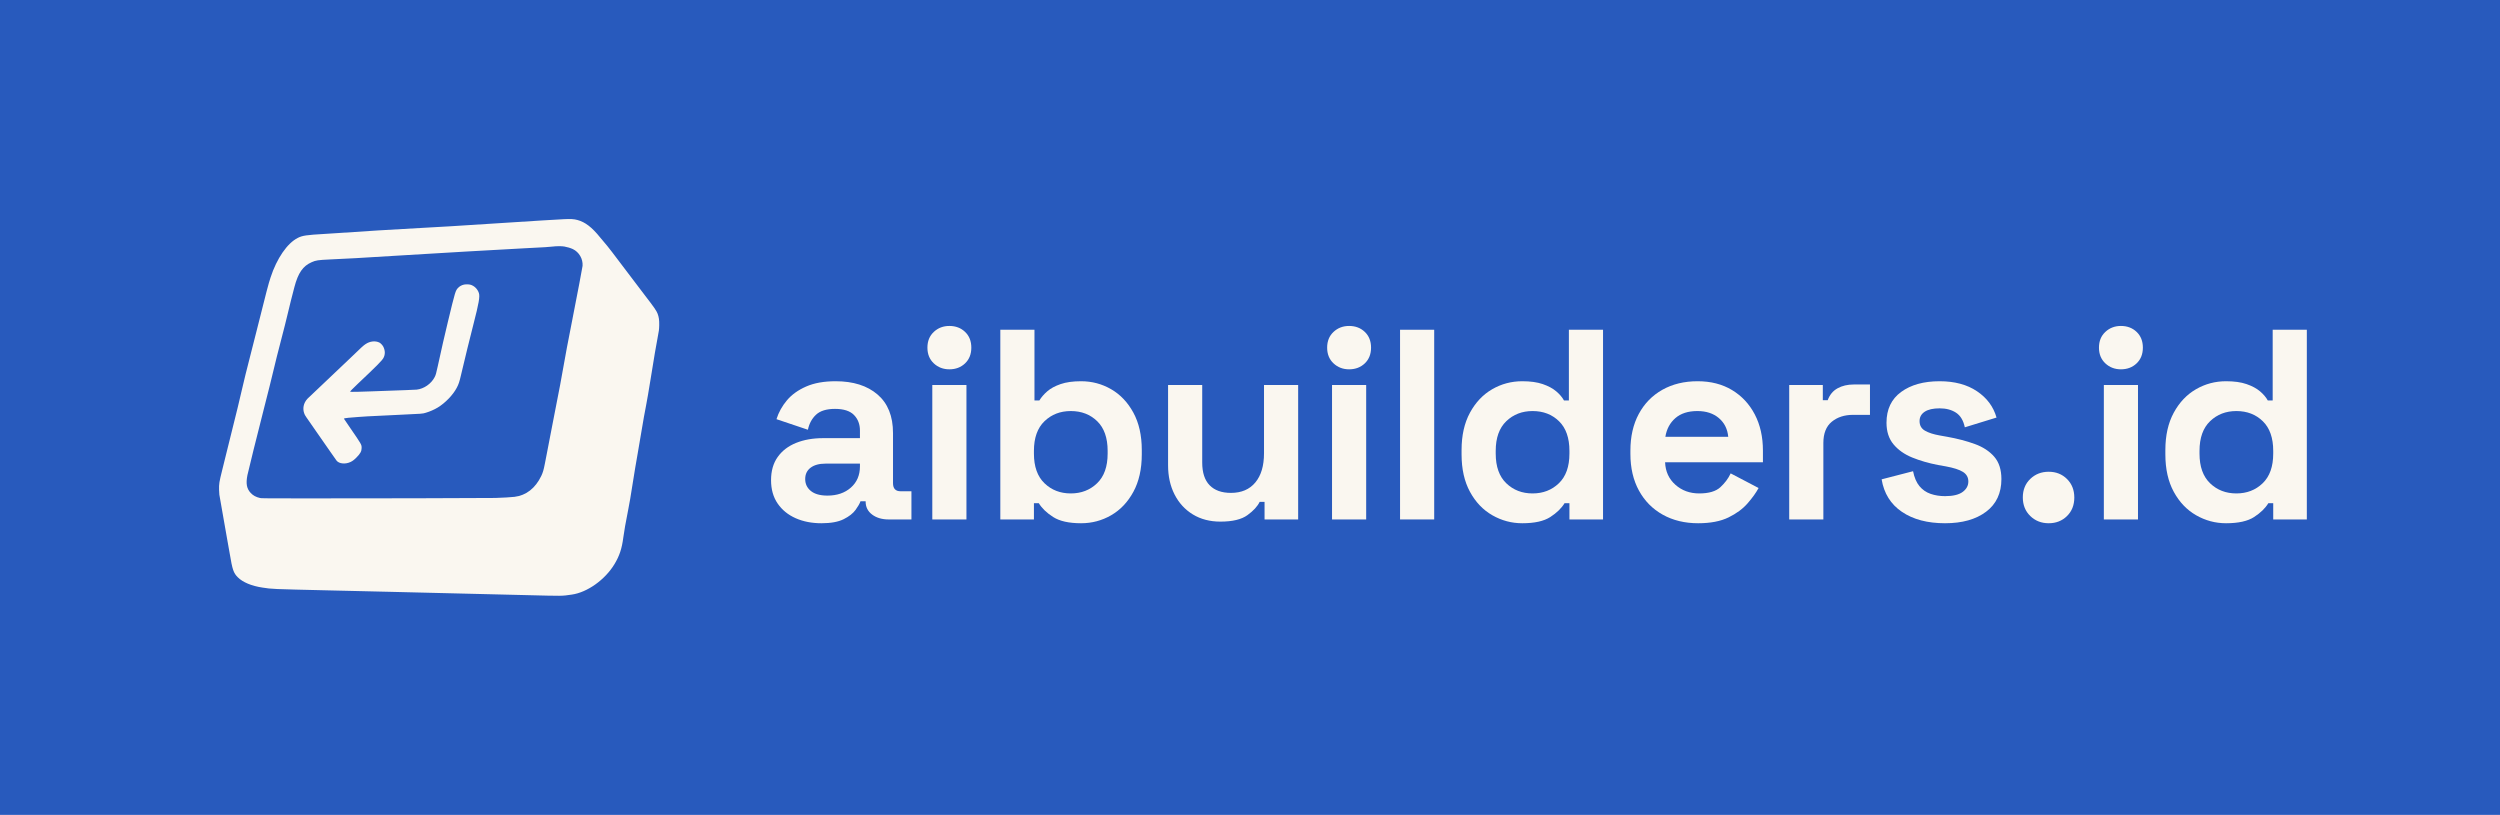
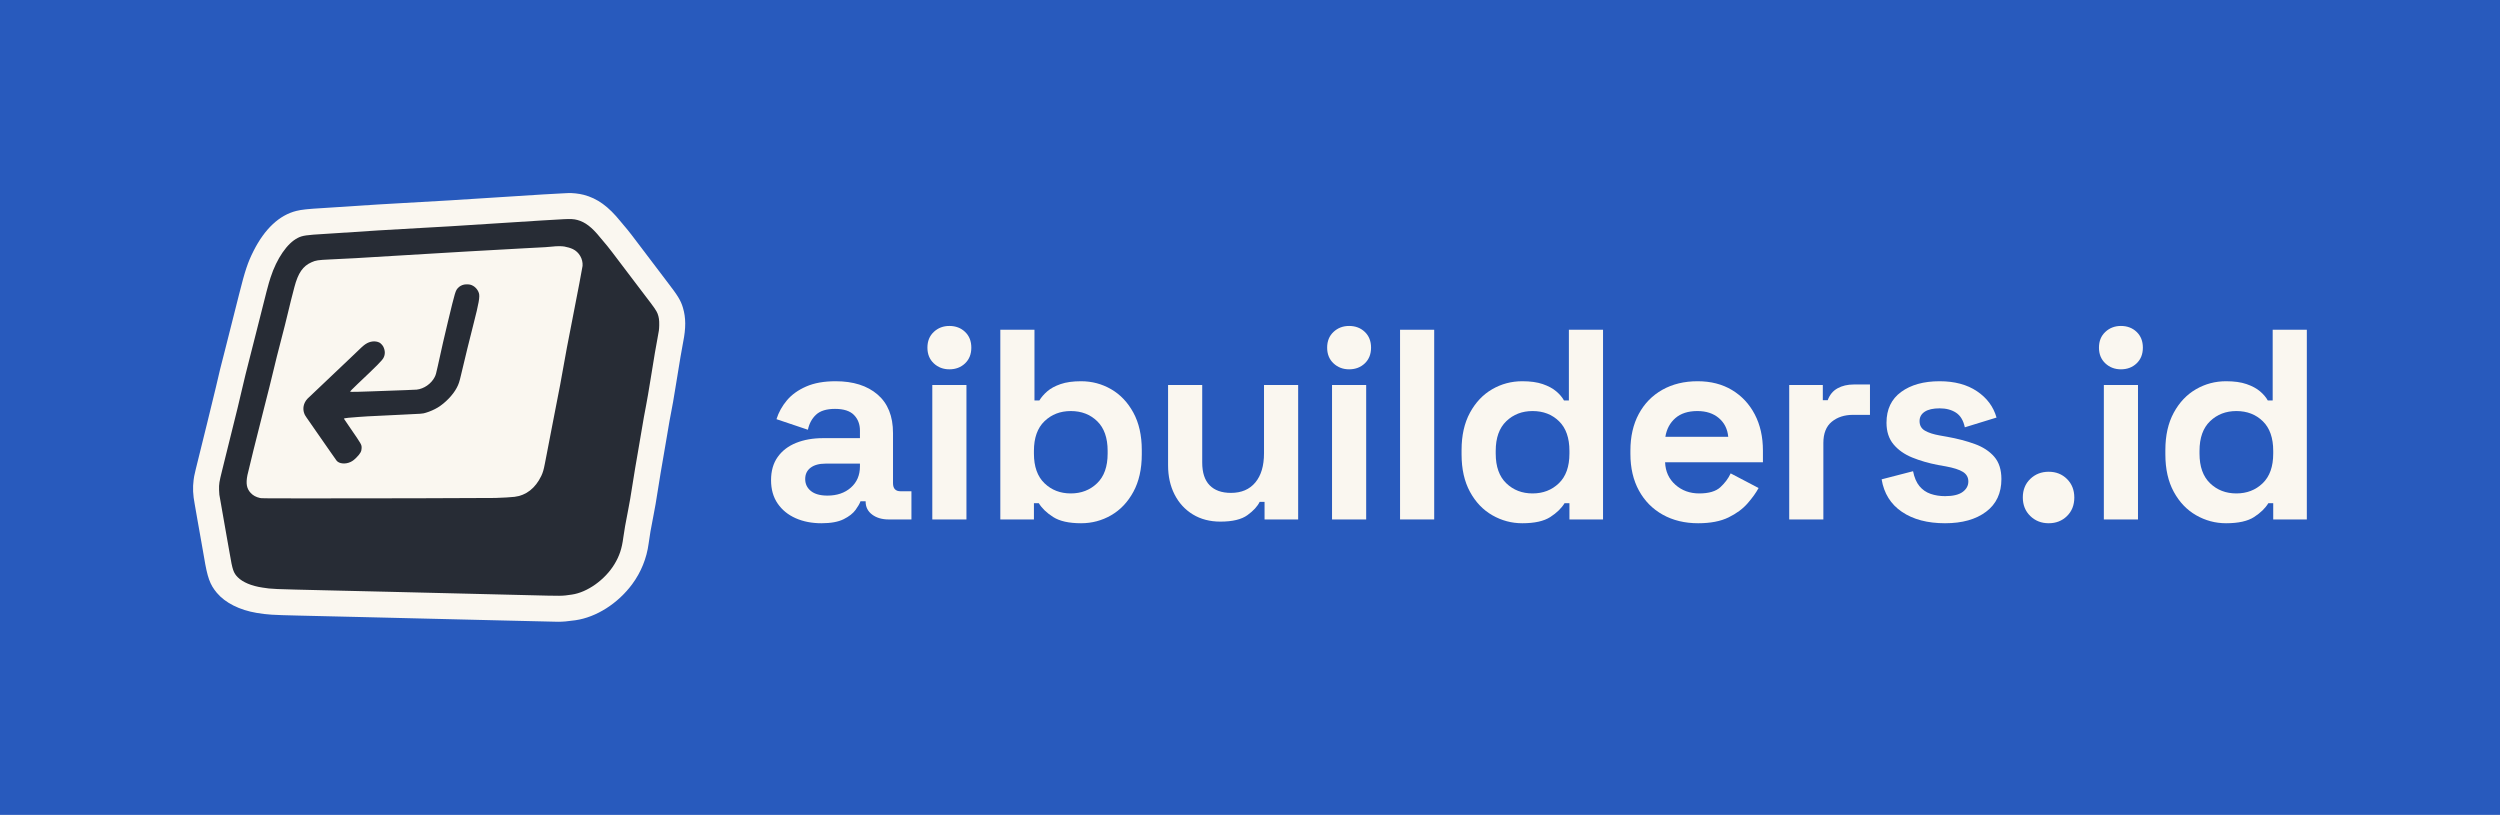
<svg xmlns="http://www.w3.org/2000/svg" viewBox="0 0 5829 1900" width="5829" height="1900">
  <rect width="5829" height="1900" rx="0" fill="#285ABD" />
  <g transform="translate(450.00,450.00) scale(0.36765) translate(0,2720) scale(0.1,-0.1)">
-     <path fill="#285ABD" d="M22770 23800 c-240 -28 -347 -34 -1735 -105 -1478 -76 -5712 -321 -8360 -485 -2515 -155 -2466 -152 -4015 -225 -739 -35 -866 -54 -1139 -175 -552 -242 -854 -679 -1090 -1575 -174 -663 -272 -1053 -421 -1680 -135 -565 -206 -847 -440 -1745 -217 -832 -310 -1204 -475 -1895 -151 -633 -301 -1236 -585 -2345 -432 -1689 -1008 -4008 -1059 -4265 -106 -538 -48 -854 211 -1130 149 -159 332 -259 584 -317 99 -22 99 -22 2679 -26 3315 -4 11859 15 12250 28 494 15 994 44 1215 71 739 88 1326 548 1700 1332 99 207 153 392 225 772 20 105 72 370 115 590 44 220 129 663 190 985 61 322 198 1031 305 1575 359 1829 408 2087 555 2929 180 1019 250 1390 576 3051 328 1670 643 3324 650 3412 33 440 -221 878 -619 1067 -361 171 -775 220 -1317 156z m-5185 -2414 c251 -66 466 -277 547 -536 70 -224 -3 -639 -338 -1940 -205 -792 -582 -2331 -795 -3245 -104 -449 -151 -590 -276 -825 -237 -449 -726 -956 -1200 -1244 -214 -130 -510 -260 -751 -330 -237 -69 -144 -62 -1762 -136 -2000 -92 -2124 -99 -3150 -185 -150 -12 -290 -40 -290 -57 0 -3 181 -269 401 -590 726 -1055 724 -1051 723 -1273 -1 -203 -83 -354 -324 -596 -155 -156 -246 -225 -384 -290 -323 -151 -718 -113 -878 84 -19 23 -193 272 -388 552 -194 281 -594 855 -889 1277 -717 1027 -725 1037 -765 1139 -133 330 -61 687 193 962 60 64 443 428 1246 1182 760 714 1033 973 1475 1400 723 698 816 783 962 881 283 190 623 227 883 97 77 -39 202 -173 246 -263 123 -252 124 -499 4 -715 -98 -175 -411 -491 -1646 -1657 -310 -293 -488 -478 -462 -478 4 0 50 -5 102 -10 73 -8 353 -1 1235 30 2112 74 2791 100 2882 110 460 50 921 371 1137 789 76 147 93 207 202 706 321 1470 464 2090 878 3790 156 641 239 920 310 1045 86 154 279 288 474 331 105 23 301 20 398 -5z" />
-     <path fill="#FAF7F0" d="M23520 25539 c-670 -34 -1560 -89 -4275 -264 -2993 -193 -3250 -209 -4755 -290 -1840 -99 -3770 -218 -5286 -325 -232 -17 -616 -41 -855 -55 -1165 -67 -1406 -103 -1704 -253 -668 -336 -1331 -1300 -1725 -2507 -147 -451 -239 -802 -915 -3500 -139 -555 -319 -1264 -400 -1575 -221 -853 -347 -1366 -520 -2115 -187 -812 -286 -1219 -649 -2670 -151 -605 -316 -1269 -366 -1475 -50 -206 -149 -609 -221 -895 -188 -754 -205 -861 -196 -1248 6 -253 13 -314 91 -713 25 -127 88 -487 140 -800 127 -756 179 -1050 281 -1599 48 -253 122 -671 165 -930 170 -1023 238 -1220 510 -1495 313 -316 877 -552 1566 -654 666 -99 434 -89 4344 -181 1053 -25 2784 -65 3845 -90 1956 -46 4648 -111 8503 -206 2435 -61 2253 -63 2922 32 984 138 2108 939 2708 1929 317 524 471 987 562 1694 48 374 148 942 315 1786 90 454 138 739 290 1705 108 687 172 1069 309 1850 52 297 156 907 231 1355 148 883 188 1106 295 1655 71 365 162 893 290 1690 237 1476 352 2151 441 2605 88 445 100 536 106 815 7 325 -21 521 -106 740 -70 183 -222 401 -776 1120 -127 165 -453 595 -725 955 -1398 1854 -1644 2173 -1894 2459 -61 69 -167 196 -236 281 -530 659 -956 987 -1455 1120 -220 59 -420 71 -855 49z m30 -1733 c193 -34 392 -94 537 -162 398 -189 652 -627 619 -1067 -7 -88 -322 -1742 -650 -3412 -326 -1661 -396 -2032 -576 -3051 -147 -842 -196 -1100 -555 -2929 -107 -544 -244 -1253 -305 -1575 -61 -322 -146 -765 -190 -985 -43 -220 -95 -485 -115 -590 -72 -380 -126 -565 -225 -772 -374 -784 -961 -1244 -1700 -1332 -221 -27 -721 -56 -1215 -71 -391 -13 -8935 -32 -12250 -28 -2580 4 -2580 4 -2679 26 -252 58 -435 158 -584 317 -259 276 -317 592 -211 1130 51 257 627 2576 1059 4265 284 1109 434 1712 585 2345 165 691 258 1063 475 1895 234 898 305 1180 440 1745 149 627 247 1017 421 1680 236 896 538 1333 1090 1575 273 121 400 140 1139 175 1549 73 1500 70 4015 225 2648 164 6882 409 8360 485 1388 71 1495 77 1735 105 286 34 602 36 780 6z M17187 21391 c-143 -32 -266 -97 -363 -195 -179 -180 -192 -225 -659 -2166 -252 -1048 -365 -1547 -640 -2805 -109 -499 -126 -559 -202 -706 -216 -418 -677 -739 -1137 -789 -91 -10 -770 -36 -2882 -110 -882 -31 -1162 -38 -1235 -30 -52 5 -98 10 -102 10 -26 0 152 185 462 478 1235 1166 1548 1482 1646 1657 120 216 119 463 -4 715 -44 90 -169 224 -246 263 -260 130 -600 93 -883 -97 -146 -98 -239 -183 -962 -881 -442 -427 -715 -686 -1475 -1400 -803 -754 -1186 -1118 -1246 -1182 -254 -275 -326 -632 -193 -962 40 -102 48 -112 765 -1139 295 -422 695 -996 889 -1277 195 -280 369 -529 388 -552 160 -197 555 -235 878 -84 138 65 229 134 384 290 241 242 323 393 324 596 1 222 3 218 -723 1273 -220 321 -401 587 -401 590 0 17 140 45 290 57 1026 86 1150 93 3150 185 1618 74 1525 67 1762 136 241 70 537 200 751 330 474 288 963 795 1200 1244 125 235 172 376 276 825 213 914 590 2453 795 3245 335 1301 408 1716 338 1940 -81 259 -296 470 -547 536 -97 25 -293 28 -398 5z" />
+     <path fill="#FAF7F0" d="M23780 27194 c-30 -2 -163 -8 -295 -14 -617 -28 -1359 -73 -4335 -265 -2834 -183 -3343 -214 -4660 -285 -1872 -101 -3665 -210 -5240 -320 -316 -22 -766 -52 -1000 -65 -978 -57 -1362 -98 -1695 -181 -1079 -268 -2006 -1134 -2715 -2539 -365 -722 -544 -1258 -920 -2760 -374 -1490 -824 -3270 -908 -3595 -242 -925 -340 -1326 -567 -2315 -69 -302 -314 -1308 -544 -2235 -828 -3331 -823 -3309 -861 -3610 -65 -512 -45 -949 70 -1551 28 -145 106 -595 174 -999 137 -808 162 -947 272 -1535 41 -220 106 -591 145 -825 213 -1291 369 -1726 809 -2255 525 -632 1447 -1096 2529 -1275 695 -114 946 -130 2671 -170 701 -17 2429 -57 3840 -90 3923 -92 5094 -120 9355 -226 1672 -42 3135 -76 3250 -76 305 0 619 28 1100 97 1325 192 2691 1060 3597 2285 562 760 922 1650 1043 2575 66 505 141 937 315 1820 102 517 139 735 285 1660 128 812 191 1189 334 2006 60 344 167 965 236 1380 145 866 170 1010 260 1469 94 480 139 734 270 1545 292 1803 404 2467 490 2900 179 893 175 1539 -11 2170 -139 471 -317 763 -1016 1670 -144 187 -545 716 -891 1175 -1370 1816 -1545 2042 -1842 2385 -66 77 -159 187 -205 245 -776 962 -1471 1466 -2344 1695 -291 77 -732 125 -996 109z" />
+     <path fill="#FAF7F0" d="M22770 23800 c-240 -28 -347 -34 -1735 -105 -1478 -76 -5712 -321 -8360 -485 -2515 -155 -2466 -152 -4015 -225 -739 -35 -866 -54 -1139 -175 -552 -242 -854 -679 -1090 -1575 -174 -663 -272 -1053 -421 -1680 -135 -565 -206 -847 -440 -1745 -217 -832 -310 -1204 -475 -1895 -151 -633 -301 -1236 -585 -2345 -432 -1689 -1008 -4008 -1059 -4265 -106 -538 -48 -854 211 -1130 149 -159 332 -259 584 -317 99 -22 99 -22 2679 -26 3315 -4 11859 15 12250 28 494 15 994 44 1215 71 739 88 1326 548 1700 1332 99 207 153 392 225 772 20 105 72 370 115 590 44 220 129 663 190 985 61 322 198 1031 305 1575 359 1829 408 2087 555 2929 180 1019 250 1390 576 3051 328 1670 643 3324 650 3412 33 440 -221 878 -619 1067 -361 171 -775 220 -1317 156z m-5185 -2414 c251 -66 466 -277 547 -536 70 -224 -3 -639 -338 -1940 -205 -792 -582 -2331 -795 -3245 -104 -449 -151 -590 -276 -825 -237 -449 -726 -956 -1200 -1244 -214 -130 -510 -260 -751 -330 -237 -69 -144 -62 -1762 -136 -2000 -92 -2124 -99 -3150 -185 -150 -12 -290 -40 -290 -57 0 -3 181 -269 401 -590 726 -1055 724 -1051 723 -1273 -1 -203 -83 -354 -324 -596 -155 -156 -246 -225 -384 -290 -323 -151 -718 -113 -878 84 -19 23 -193 272 -388 552 -194 281 -594 855 -889 1277 -717 1027 -725 1037 -765 1139 -133 330 -61 687 193 962 60 64 443 428 1246 1182 760 714 1033 973 1475 1400 723 698 816 783 962 881 283 190 623 227 883 97 77 -39 202 -173 246 -263 123 -252 124 -499 4 -715 -98 -175 -411 -491 -1646 -1657 -310 -293 -488 -478 -462 -478 4 0 50 -5 102 -10 73 -8 353 -1 1235 30 2112 74 2791 100 2882 110 460 50 921 371 1137 789 76 147 93 207 202 706 321 1470 464 2090 878 3790 156 641 239 920 310 1045 86 154 279 288 474 331 105 23 301 20 398 -5z" />
+     <path fill="#272C35" d="M23520 25539 c-670 -34 -1560 -89 -4275 -264 -2993 -193 -3250 -209 -4755 -290 -1840 -99 -3770 -218 -5286 -325 -232 -17 -616 -41 -855 -55 -1165 -67 -1406 -103 -1704 -253 -668 -336 -1331 -1300 -1725 -2507 -147 -451 -239 -802 -915 -3500 -139 -555 -319 -1264 -400 -1575 -221 -853 -347 -1366 -520 -2115 -187 -812 -286 -1219 -649 -2670 -151 -605 -316 -1269 -366 -1475 -50 -206 -149 -609 -221 -895 -188 -754 -205 -861 -196 -1248 6 -253 13 -314 91 -713 25 -127 88 -487 140 -800 127 -756 179 -1050 281 -1599 48 -253 122 -671 165 -930 170 -1023 238 -1220 510 -1495 313 -316 877 -552 1566 -654 666 -99 434 -89 4344 -181 1053 -25 2784 -65 3845 -90 1956 -46 4648 -111 8503 -206 2435 -61 2253 -63 2922 32 984 138 2108 939 2708 1929 317 524 471 987 562 1694 48 374 148 942 315 1786 90 454 138 739 290 1705 108 687 172 1069 309 1850 52 297 156 907 231 1355 148 883 188 1106 295 1655 71 365 162 893 290 1690 237 1476 352 2151 441 2605 88 445 100 536 106 815 7 325 -21 521 -106 740 -70 183 -222 401 -776 1120 -127 165 -453 595 -725 955 -1398 1854 -1644 2173 -1894 2459 -61 69 -167 196 -236 281 -530 659 -956 987 -1455 1120 -220 59 -420 71 -855 49z m30 -1733 c193 -34 392 -94 537 -162 398 -189 652 -627 619 -1067 -7 -88 -322 -1742 -650 -3412 -326 -1661 -396 -2032 -576 -3051 -147 -842 -196 -1100 -555 -2929 -107 -544 -244 -1253 -305 -1575 -61 -322 -146 -765 -190 -985 -43 -220 -95 -485 -115 -590 -72 -380 -126 -565 -225 -772 -374 -784 -961 -1244 -1700 -1332 -221 -27 -721 -56 -1215 -71 -391 -13 -8935 -32 -12250 -28 -2580 4 -2580 4 -2679 26 -252 58 -435 158 -584 317 -259 276 -317 592 -211 1130 51 257 627 2576 1059 4265 284 1109 434 1712 585 2345 165 691 258 1063 475 1895 234 898 305 1180 440 1745 149 627 247 1017 421 1680 236 896 538 1333 1090 1575 273 121 400 140 1139 175 1549 73 1500 70 4015 225 2648 164 6882 409 8360 485 1388 71 1495 77 1735 105 286 34 602 36 780 6z M17187 21391 c-143 -32 -266 -97 -363 -195 -179 -180 -192 -225 -659 -2166 -252 -1048 -365 -1547 -640 -2805 -109 -499 -126 -559 -202 -706 -216 -418 -677 -739 -1137 -789 -91 -10 -770 -36 -2882 -110 -882 -31 -1162 -38 -1235 -30 -52 5 -98 10 -102 10 -26 0 152 185 462 478 1235 1166 1548 1482 1646 1657 120 216 119 463 -4 715 -44 90 -169 224 -246 263 -260 130 -600 93 -883 -97 -146 -98 -239 -183 -962 -881 -442 -427 -715 -686 -1475 -1400 -803 -754 -1186 -1118 -1246 -1182 -254 -275 -326 -632 -193 -962 40 -102 48 -112 765 -1139 295 -422 695 -996 889 -1277 195 -280 369 -529 388 -552 160 -197 555 -235 878 -84 138 65 229 134 384 290 241 242 323 393 324 596 1 222 3 218 -723 1273 -220 321 -401 587 -401 590 0 17 140 45 290 57 1026 86 1150 93 3150 185 1618 74 1525 67 1762 136 241 70 537 200 751 330 474 288 963 795 1200 1244 125 235 172 376 276 825 213 914 590 2453 795 3245 335 1301 408 1716 338 1940 -81 259 -296 470 -547 536 -97 25 -293 28 -398 5z" />
  </g>
  <g fill="#FAF7F0" transform="translate(1773.78,1211.15) scale(0.63187,-0.63187)">
    <path transform="translate(0.0,0)" d="M224 -14Q171 -14 129.0 4.5Q87 23 62.5 58.5Q38 94 38 145Q38 196 62.5 230.5Q87 265 130.5 282.5Q174 300 230 300H366V328Q366 363 344.0 385.5Q322 408 274 408Q227 408 204.0 386.5Q181 365 174 331L58 370Q70 408 96.5 439.5Q123 471 167.5 490.5Q212 510 276 510Q374 510 431.0 461.0Q488 412 488 319V134Q488 104 516 104H556V0H472Q435 0 411.0 18.0Q387 36 387 66V67H368Q364 55 350.0 35.5Q336 16 306.0 1.0Q276 -14 224 -14ZM246 88Q299 88 332.5 117.5Q366 147 366 196V206H239Q204 206 184.0 191.0Q164 176 164 149Q164 122 185.0 105.0Q206 88 246 88Z" />
    <path transform="translate(563.0,0)" d="M70 0V496H196V0ZM133 554Q99 554 75.5 576.0Q52 598 52 634Q52 670 75.5 692.0Q99 714 133 714Q168 714 191.0 692.0Q214 670 214 634Q214 598 191.0 576.0Q168 554 133 554Z" />
    <path transform="translate(814.0,0)" d="M368 -14Q301 -14 265.0 9.0Q229 32 212 60H194V0H70V700H196V439H214Q225 457 243.5 473.0Q262 489 292.5 499.5Q323 510 368 510Q428 510 479.0 480.5Q530 451 561.0 394.0Q592 337 592 256V240Q592 159 561.0 102.0Q530 45 479.0 15.5Q428 -14 368 -14ZM330 96Q388 96 427.0 133.5Q466 171 466 243V253Q466 325 427.5 362.5Q389 400 330 400Q272 400 233.0 362.5Q194 325 194 253V243Q194 171 233.0 133.5Q272 96 330 96Z" />
    <path transform="translate(1437.0,0)" d="M259 -8Q201 -8 157.5 18.5Q114 45 90.0 92.0Q66 139 66 200V496H192V210Q192 154 219.5 126.0Q247 98 298 98Q356 98 388.0 136.5Q420 175 420 244V496H546V0H422V65H404Q392 40 359.0 16.0Q326 -8 259 -8Z" />
    <path transform="translate(2038.0,0)" d="M70 0V496H196V0ZM133 554Q99 554 75.5 576.0Q52 598 52 634Q52 670 75.5 692.0Q99 714 133 714Q168 714 191.0 692.0Q214 670 214 634Q214 598 191.0 576.0Q168 554 133 554Z" />
    <path transform="translate(2289.0,0)" d="M70 0V700H196V0Z" />
    <path transform="translate(2540.0,0)" d="M270 -14Q211 -14 159.5 15.5Q108 45 77.0 102.0Q46 159 46 240V256Q46 337 77.0 394.0Q108 451 159.0 480.5Q210 510 270 510Q315 510 345.5 499.5Q376 489 395.0 473.0Q414 457 424 439H442V700H568V0H444V60H426Q409 32 373.5 9.0Q338 -14 270 -14ZM308 96Q366 96 405.0 133.5Q444 171 444 243V253Q444 325 405.5 362.5Q367 400 308 400Q250 400 211.0 362.5Q172 325 172 253V243Q172 171 211.0 133.5Q250 96 308 96Z" />
    <path transform="translate(3163.0,0)" d="M296 -14Q222 -14 165.5 17.5Q109 49 77.5 106.5Q46 164 46 242V254Q46 332 77.0 389.5Q108 447 164.0 478.5Q220 510 294 510Q367 510 421.0 477.5Q475 445 505.0 387.5Q535 330 535 254V211H174Q176 160 212.0 128.0Q248 96 300 96Q353 96 378.0 119.0Q403 142 416 170L519 116Q505 90 478.5 59.5Q452 29 408.0 7.5Q364 -14 296 -14ZM175 305H407Q403 348 372.5 374.0Q342 400 293 400Q242 400 212.0 374.0Q182 348 175 305Z" />
    <path transform="translate(3725.0,0)" d="M70 0V496H194V440H212Q223 470 248.5 484.0Q274 498 308 498H368V386H306Q258 386 227.0 360.5Q196 335 196 282V0Z" />
    <path transform="translate(4094.0,0)" d="M276 -14Q179 -14 117.0 28.0Q55 70 42 148L158 178Q165 143 181.5 123.0Q198 103 222.5 94.5Q247 86 276 86Q320 86 341.0 101.5Q362 117 362 140Q362 163 342.0 175.5Q322 188 278 196L250 201Q198 211 155.0 228.5Q112 246 86.0 277.0Q60 308 60 357Q60 431 114.0 470.5Q168 510 256 510Q339 510 394.0 473.0Q449 436 466 376L349 340Q341 378 316.5 394.0Q292 410 256 410Q220 410 201.0 397.5Q182 385 182 363Q182 339 202.0 327.5Q222 316 256 310L284 305Q340 295 385.5 278.5Q431 262 457.5 231.5Q484 201 484 149Q484 71 427.5 28.5Q371 -14 276 -14Z" />
    <path transform="translate(4603.0,0)" d="M149.5 -14Q109 -14 81.5 12.732Q54 39.463 54 81.232Q54 123 81.5 149.5Q109 176 149.5 176Q190 176 217.0 149.268Q244 122.537 244 80.768Q244 39 217.0 12.5Q190 -14 149.5 -14Z" />
    <path transform="translate(4886.0,0)" d="M70 0V496H196V0ZM133 554Q99 554 75.5 576.0Q52 598 52 634Q52 670 75.5 692.0Q99 714 133 714Q168 714 191.0 692.0Q214 670 214 634Q214 598 191.0 576.0Q168 554 133 554Z" />
    <path transform="translate(5137.0,0)" d="M270 -14Q211 -14 159.5 15.5Q108 45 77.0 102.0Q46 159 46 240V256Q46 337 77.0 394.0Q108 451 159.0 480.5Q210 510 270 510Q315 510 345.5 499.5Q376 489 395.0 473.0Q414 457 424 439H442V700H568V0H444V60H426Q409 32 373.5 9.0Q338 -14 270 -14ZM308 96Q366 96 405.0 133.5Q444 171 444 243V253Q444 325 405.5 362.5Q367 400 308 400Q250 400 211.0 362.5Q172 325 172 253V243Q172 171 211.0 133.5Q250 96 308 96Z" />
  </g>
</svg>
